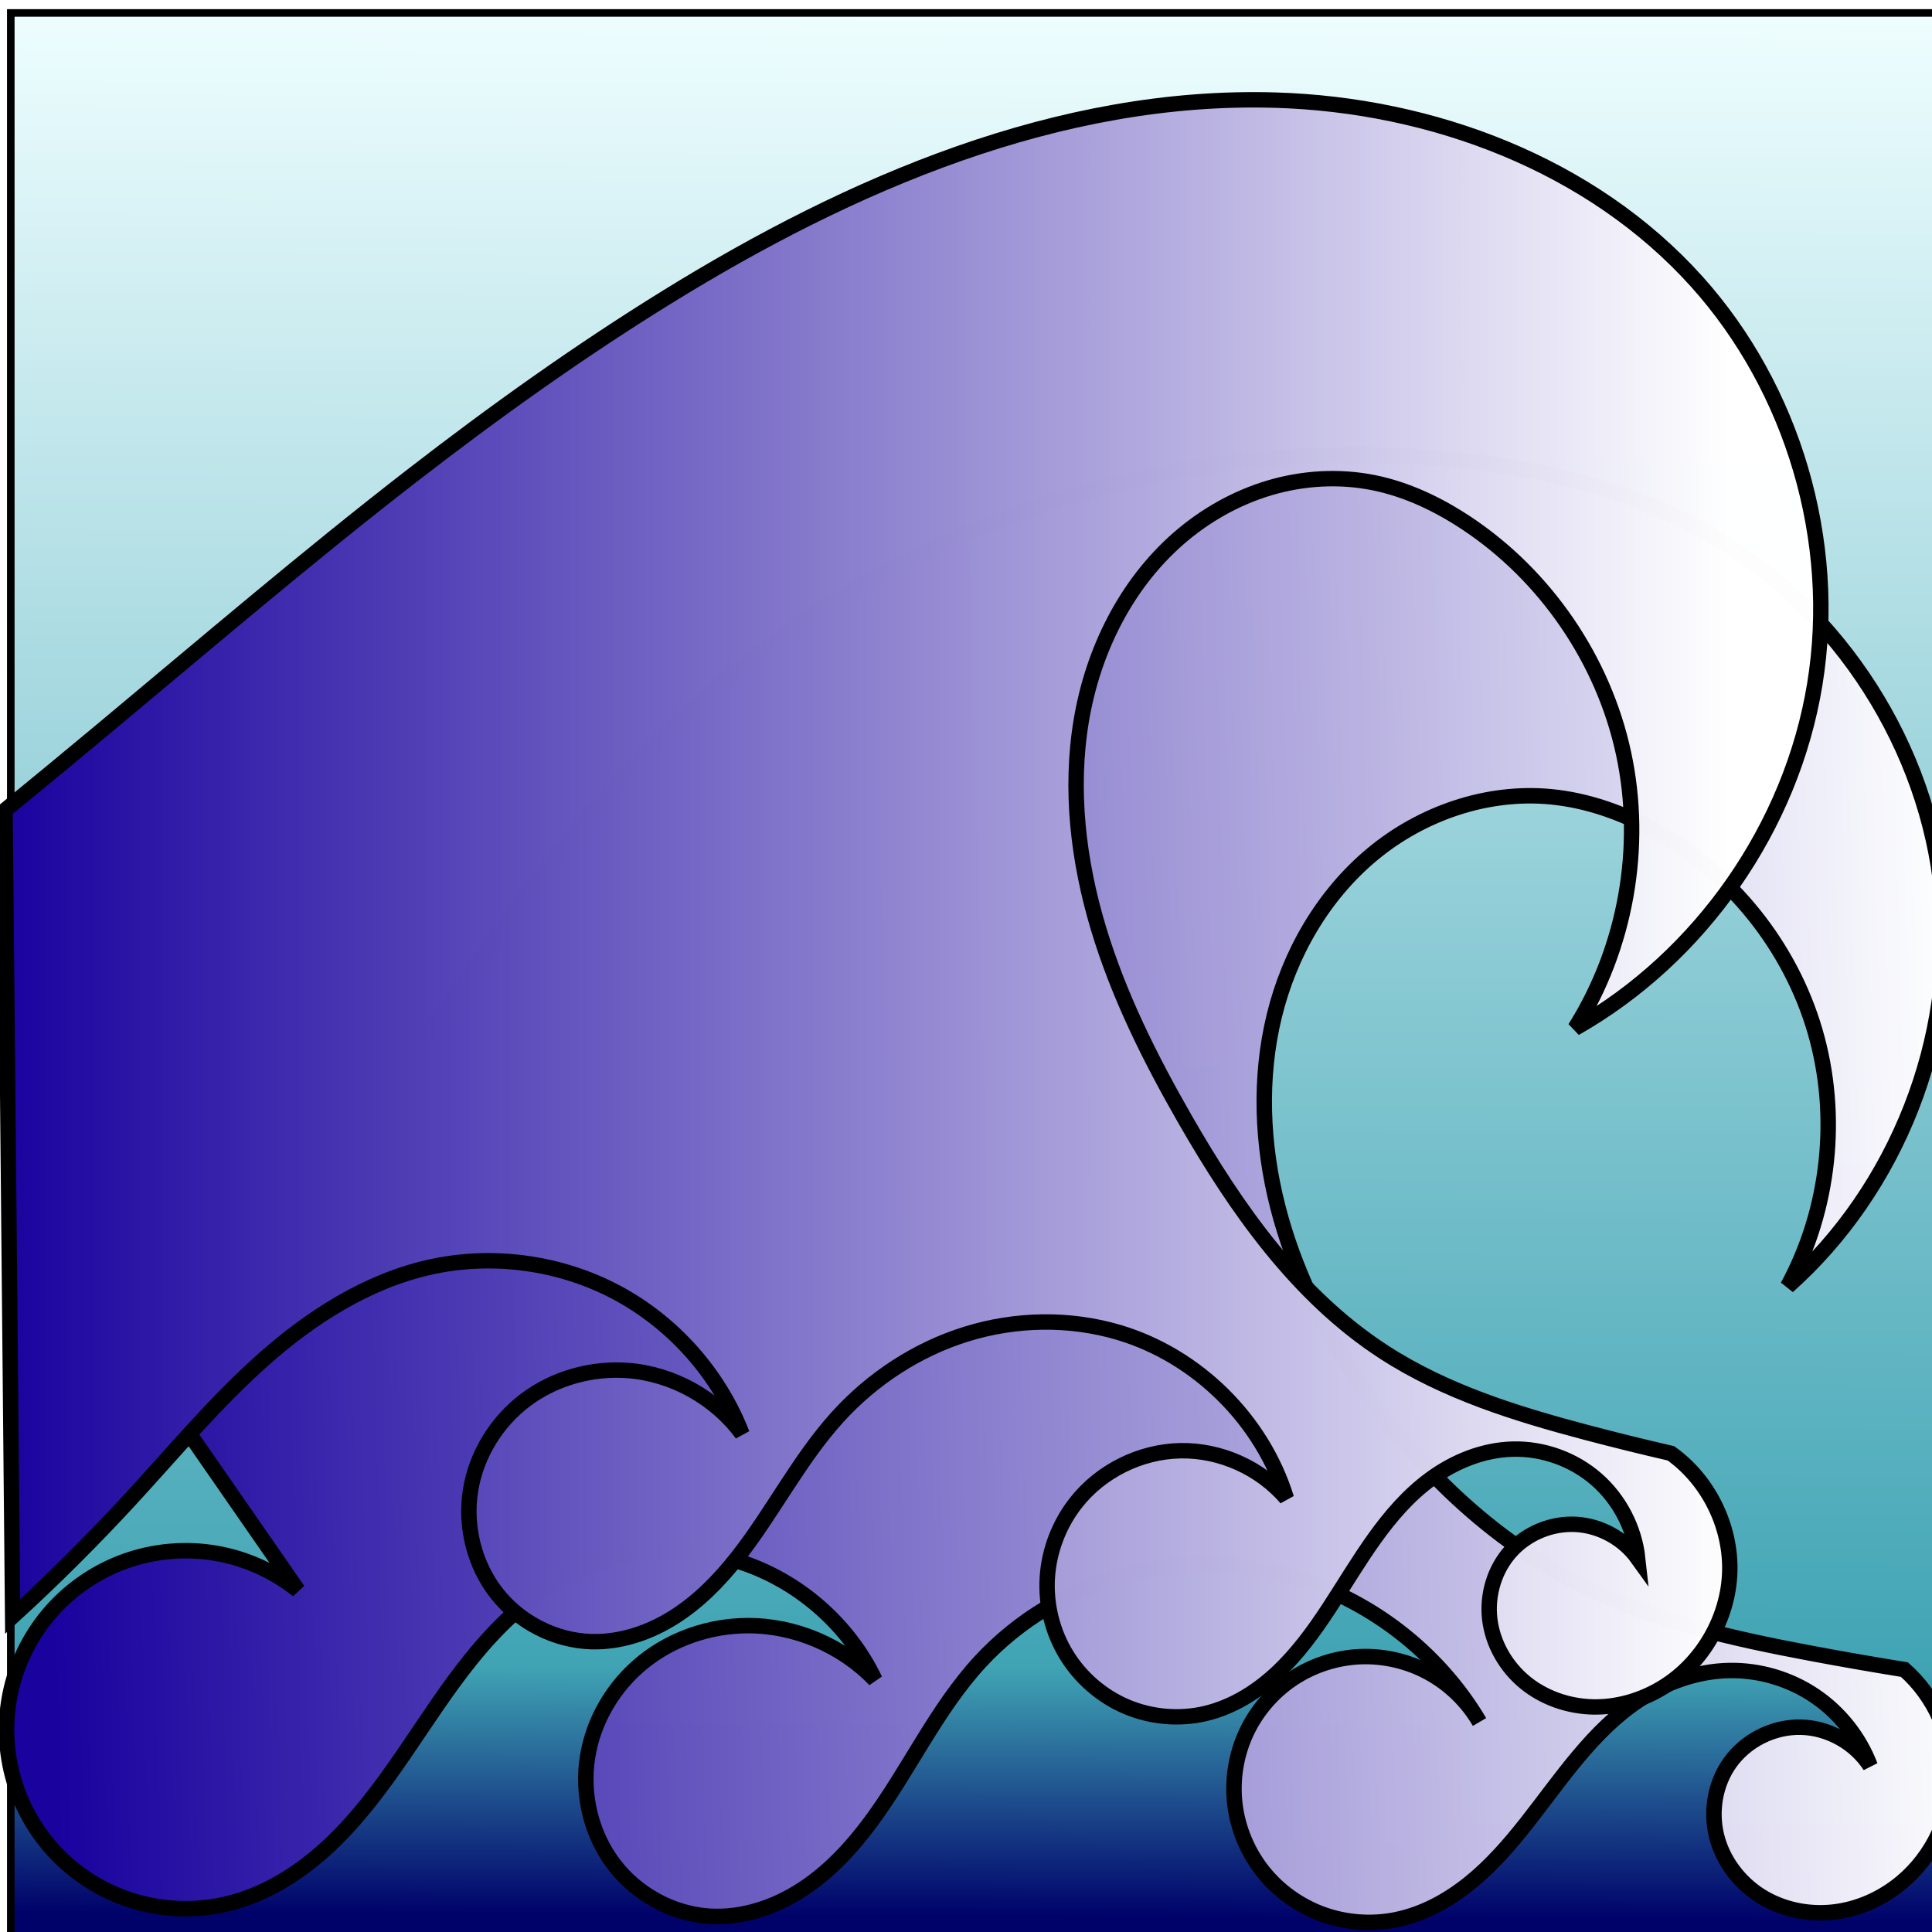
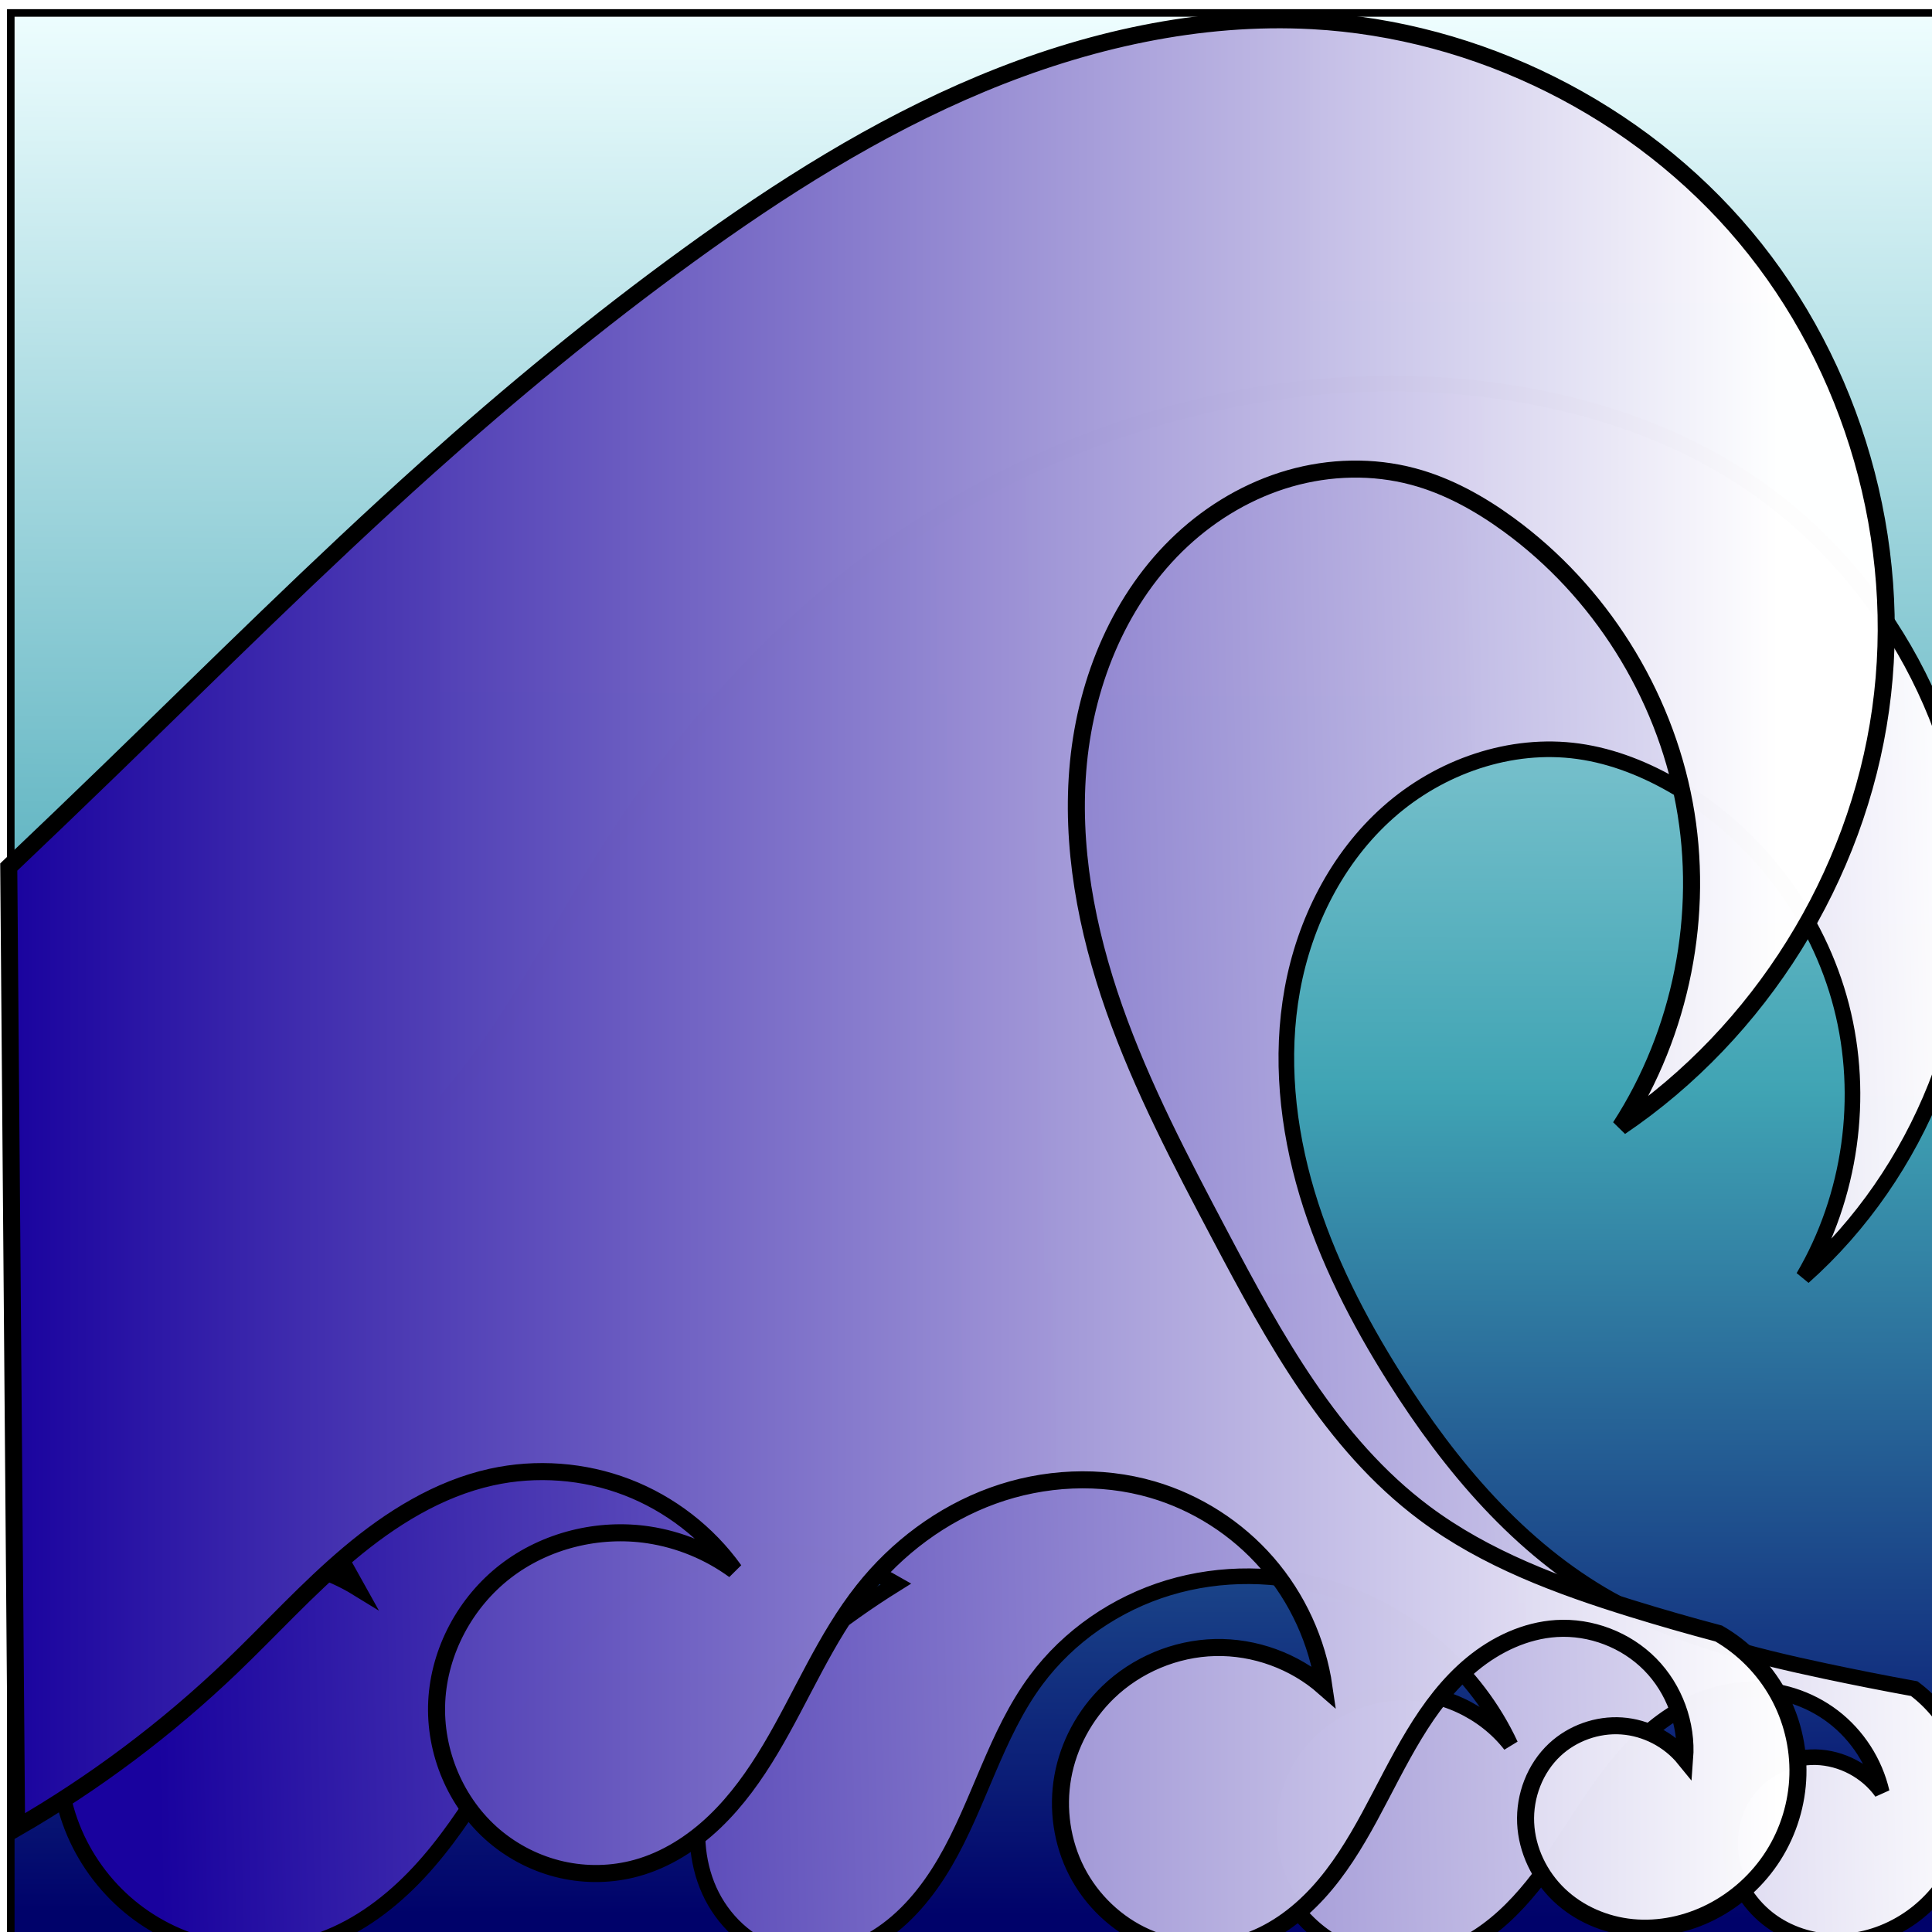
<svg xmlns="http://www.w3.org/2000/svg" xmlns:xlink="http://www.w3.org/1999/xlink" version="1.1" id="svg2" height="256" width="256">
  <defs id="defs4">
    <linearGradient id="linearGradient3977">
      <stop style="stop-color:#00026a;stop-opacity:1;" offset="0" id="stop3979" />
-       <stop id="stop3987" offset="0.13" style="stop-color:#40a4b4;stop-opacity:1;" />
+       <stop id="stop3987" offset="0.435" style="stop-color:#40a4b4;stop-opacity:1;" />
      <stop style="stop-color:#effeff;stop-opacity:1;" offset="1" id="stop3981" />
    </linearGradient>
    <linearGradient id="linearGradient10390">
      <stop style="stop-color:#19029e;stop-opacity:1;" offset="0" id="stop10392" />
      <stop style="stop-color:#ffffff;stop-opacity:0.992;" offset="1" id="stop10394" />
    </linearGradient>
    <linearGradient id="linearGradient8756">
      <stop style="stop-color:#204a87;stop-opacity:1;" offset="0" id="stop8758" />
      <stop style="stop-color:#204a87;stop-opacity:0;" offset="1" id="stop8760" />
    </linearGradient>
    <linearGradient id="linearGradient3621">
      <stop style="stop-color:#39229a;stop-opacity:1;" offset="0" id="stop3623" />
      <stop style="stop-color:#f1f6fc;stop-opacity:0;" offset="1" id="stop3625" />
    </linearGradient>
    <linearGradient spreadMethod="pad" gradientUnits="userSpaceOnUse" y2="607.013" x2="567.643" y1="607.013" x1="80.929" id="linearGradient3619" xlink:href="#linearGradient3621" />
    <linearGradient gradientTransform="matrix(0.9354397,0,0,0.9231594,56.65026,50.92404)" y2="607.013" x2="567.643" y1="607.013" x1="80.929" spreadMethod="pad" gradientUnits="userSpaceOnUse" id="linearGradient3661" xlink:href="#linearGradient3621" />
    <linearGradient y2="607.013" x2="567.643" y1="607.013" x1="80.929" spreadMethod="pad" gradientTransform="matrix(0.9354397,0,0,0.9231594,263.7931,13.78118)" gradientUnits="userSpaceOnUse" id="linearGradient3887" xlink:href="#linearGradient3621" />
    <linearGradient gradientTransform="translate(120,-4.1349623e-8)" y2="607.013" x2="567.643" y1="607.013" x1="80.929" spreadMethod="pad" gradientUnits="userSpaceOnUse" id="linearGradient3889" xlink:href="#linearGradient3621" />
    <linearGradient y2="607.013" x2="567.643" y1="607.013" x1="80.929" spreadMethod="pad" gradientTransform="translate(1.6773139e-7,-31.42857)" gradientUnits="userSpaceOnUse" id="linearGradient4622" xlink:href="#linearGradient3621" />
    <linearGradient y2="607.013" x2="567.643" y1="607.013" x1="80.929" spreadMethod="pad" gradientTransform="matrix(0.9354397,0,0,0.9231594,143.7931,-17.64739)" gradientUnits="userSpaceOnUse" id="linearGradient4624" xlink:href="#linearGradient3621" />
    <filter id="filter8348" color-interpolation-filters="sRGB">
      <feGaussianBlur id="feGaussianBlur8350" result="result0" in="SourceAlpha" stdDeviation="6" />
      <feSpecularLighting id="feSpecularLighting8352" specularExponent="25" specularConstant="1" surfaceScale="10" lighting-color="#ffffff" result="result1" in="result0">
        <feDistantLight id="feDistantLight8354" azimuth="235" elevation="45" />
      </feSpecularLighting>
      <feComposite id="feComposite8356" in2="result1" k3="1" k2="1" operator="arithmetic" result="result4" in="SourceGraphic" k1="0" k4="0" />
      <feComposite id="feComposite8358" in2="SourceAlpha" operator="in" result="result2" in="result4" />
    </filter>
-     <linearGradient xlink:href="#linearGradient10390" id="linearGradient10396" x1="-28.259" y1="737.336" x2="703.925" y2="737.336" gradientUnits="userSpaceOnUse" gradientTransform="matrix(0.3464367,-0.00936413,0.00869296,0.3216059,-18.08469,718.4168)" />
-     <linearGradient xlink:href="#linearGradient10390" id="linearGradient2850" gradientUnits="userSpaceOnUse" x1="-28.259" y1="737.336" x2="703.925" y2="737.336" gradientTransform="matrix(0.3127336,0,0,0.354047,-17.85006,652.5029)" spreadMethod="pad" />
+     <linearGradient xlink:href="#linearGradient10390" id="linearGradient10396" x1="-28.259" y1="737.336" x2="703.925" y2="737.336" gradientUnits="userSpaceOnUse" gradientTransform="matrix(0.3292145,-0.01005662,0.00826082,0.3453892,-4.667059,698.7631)" />
+     <linearGradient xlink:href="#linearGradient10390" id="linearGradient2850" gradientUnits="userSpaceOnUse" x1="-28.259" y1="737.336" x2="703.925" y2="737.336" gradientTransform="matrix(0.3210042,0,0,0.4219848,-17.1304,611.6858)" spreadMethod="pad" />
    <linearGradient xlink:href="#linearGradient3977" id="linearGradient3983" x1="129.5" y1="253.857" x2="130.5" y2="1" gradientUnits="userSpaceOnUse" />
  </defs>
  <g id="layer1" transform="translate(26.83025,-797.099)">
    <rect style="fill:url(#linearGradient3983);fill-rule:evenodd;stroke:#000000;stroke-width:1px;stroke-linecap:butt;stroke-linejoin:miter;stroke-opacity:1;fill-opacity:1" id="rect3207" width="257.143" height="258.571" x="1.429" y="1.714" transform="translate(-26.83025,797.099)" />
-     <path style="fill:url(#linearGradient10396);fill-opacity:1;stroke:#000000;stroke-width:2.048;stroke-linecap:butt;stroke-linejoin:miter;stroke-miterlimit:4;stroke-opacity:1;stroke-dasharray:none;stroke-dashoffset:0" d="m 158.099,1051.476 c 3.614,-0.722 6.945,-2.542 9.813,-4.857 2.868,-2.315 5.303,-5.118 7.582,-8.014 4.557,-5.794 8.698,-12.171 14.844,-16.241 3.539,-2.343 7.696,-3.828 11.939,-3.913 4.009,-0.08 8.035,1.109 11.357,3.356 3.322,2.246 5.926,5.539 7.345,9.289 -1.981,-3.07 -5.541,-5.059 -9.193,-5.137 -3.653,-0.079 -7.294,1.755 -9.406,4.737 -1.944,2.745 -2.561,6.358 -1.767,9.627 0.793,3.269 2.951,6.159 5.788,7.966 2.837,1.807 6.315,2.541 9.659,2.173 3.344,-0.368 6.54,-1.814 9.118,-3.976 4.082,-3.423 6.57,-8.675 6.633,-14.002 0.063,-5.327 -2.3,-10.636 -6.301,-14.155 -4.16,-0.671 -8.312,-1.396 -12.453,-2.175 -10.274,-1.933 -20.604,-4.237 -29.98,-8.862 -12.254,-6.044 -22.406,-15.885 -29.983,-27.255 -4.715,-7.076 -8.514,-14.822 -10.617,-23.06 -2.103,-8.239 -2.471,-16.989 -0.463,-25.251 2.009,-8.262 6.468,-16.005 13.007,-21.439 6.54,-5.434 15.193,-8.428 23.656,-7.612 4.833,0.466 9.504,2.128 13.751,4.481 10.174,5.637 17.981,15.402 21.239,26.568 3.258,11.166 1.928,23.597 -3.618,33.821 14.487,-12.86 22.322,-32.847 20.434,-52.127 -1.888,-19.28 -13.452,-37.367 -30.159,-47.172 -10.786,-6.331 -23.287,-9.244 -35.745,-10.352 -31.803,-2.829 -64.666,6.059 -90.187,25.246 -12.161,9.143 -22.588,20.454 -31.592,32.718 -6.75,9.194 -12.762,18.982 -20.474,27.385 -7.712,8.403 -17.49,15.491 -28.734,17.399 -4.588,0.779 -9.324,0.671 -13.872,-0.316 l 32.922,47.495 c -3.129,-2.521 -6.909,-4.228 -10.869,-4.907 -3.96,-0.68 -8.093,-0.332 -11.883,1.001 -3.791,1.333 -7.231,3.648 -9.895,6.657 -2.663,3.009 -4.543,6.706 -5.405,10.63 -0.862,3.925 -0.706,8.069 0.45,11.917 1.156,3.848 3.309,7.393 6.192,10.192 2.883,2.8 6.488,4.848 10.369,5.891 3.881,1.043 8.027,1.078 11.925,0.102 5.029,-1.26 9.539,-4.155 13.316,-7.705 3.778,-3.55 6.88,-7.752 9.812,-12.028 2.932,-4.276 5.723,-8.659 8.981,-12.692 3.258,-4.033 7.022,-7.737 11.523,-10.311 7.137,-4.082 15.988,-5.043 23.835,-2.589 7.847,2.454 14.574,8.286 18.114,15.707 -4.346,-4.55 -10.605,-7.21 -16.896,-7.183 -4.983,0.022 -9.968,1.713 -13.844,4.845 -3.876,3.131 -6.596,7.701 -7.357,12.626 -0.761,4.925 0.479,10.155 3.486,14.13 3.006,3.974 7.765,6.607 12.739,6.903 4.286,0.255 8.565,-1.175 12.169,-3.508 3.604,-2.333 6.58,-5.531 9.135,-8.981 5.111,-6.9 8.695,-14.928 14.516,-21.24 5.065,-5.492 11.722,-9.482 18.932,-11.438 7.21,-1.955 14.949,-1.879 22.141,0.142 10.405,2.924 19.586,9.984 25.084,19.289 -1.592,-2.734 -3.943,-5.021 -6.719,-6.537 -2.777,-1.516 -5.972,-2.256 -9.132,-2.117 -3.161,0.14 -6.278,1.159 -8.91,2.914 -2.632,1.755 -4.772,4.24 -6.117,7.104 -1.39,2.96 -1.924,6.314 -1.531,9.56 0.393,3.246 1.712,6.374 3.754,8.927 2.043,2.553 4.803,4.524 7.879,5.636 3.075,1.111 6.456,1.36 9.662,0.72" id="path3659" />
-     <path id="path2848" d="m 132.957,1024.13 c 3.56,-0.853 6.767,-2.867 9.44,-5.367 2.673,-2.501 4.85,-5.483 6.857,-8.544 4.014,-6.123 7.587,-12.83 13.494,-17.156 3.157,-2.312 6.953,-3.848 10.865,-3.949 4.025,-0.105 8.071,1.354 11.103,4.003 3.032,2.649 5.022,6.461 5.459,10.464 -1.869,-2.605 -4.947,-4.302 -8.147,-4.492 -3.2,-0.189 -6.458,1.133 -8.621,3.499 -2.205,2.412 -3.223,5.827 -2.836,9.072 0.387,3.245 2.135,6.28 4.659,8.356 2.524,2.075 5.786,3.197 9.053,3.258 3.267,0.061 6.526,-0.915 9.303,-2.638 5.183,-3.217 8.591,-9.121 8.785,-15.218 0.194,-6.097 -2.832,-12.206 -7.799,-15.746 -3.741,-0.861 -7.469,-1.782 -11.18,-2.763 -9.341,-2.47 -18.72,-5.384 -26.827,-10.64 -11.469,-7.435 -19.579,-19.019 -26.382,-30.874 -4.621,-8.053 -8.8,-16.421 -11.471,-25.313 -2.672,-8.892 -3.798,-18.36 -2.264,-27.516 1.534,-9.157 5.863,-17.984 12.855,-24.093 3.496,-3.054 7.623,-5.403 12.073,-6.726 4.45,-1.323 9.22,-1.607 13.772,-0.697 4.409,0.882 8.545,2.858 12.295,5.338 10.542,6.975 18.196,18.181 20.858,30.539 2.662,12.357 0.3,25.721 -6.435,36.418 16.674,-9.442 28.697,-26.7 31.778,-45.613 3.08,-18.913 -2.845,-39.094 -15.662,-53.339 -13.931,-15.484 -35.024,-23.414 -55.843,-24.027 -28.634,-0.844 -56.218,11.033 -80.584,26.095 -11.671,7.214 -22.851,15.201 -33.701,23.599 -14.007,10.841 -27.467,22.367 -41.075,33.706 -4.3,3.583 -8.616,7.148 -12.946,10.694 l 1.013,106.831 c 5.466,-4.993 10.715,-10.223 15.728,-15.671 5.744,-6.244 11.195,-12.793 17.546,-18.419 6.351,-5.626 13.745,-10.355 22.026,-12.2 8.31,-1.851 17.268,-0.626 24.776,3.388 7.508,4.014 13.502,10.782 16.579,18.72 -3.507,-4.783 -9.154,-7.933 -15.066,-8.404 -4.81,-0.383 -9.76,0.99 -13.619,3.887 -3.859,2.897 -6.574,7.309 -7.313,12.077 -0.738,4.769 0.538,9.837 3.533,13.621 2.995,3.784 7.684,6.2 12.508,6.336 3.834,0.108 7.628,-1.173 10.876,-3.214 3.248,-2.041 5.983,-4.815 8.363,-7.822 4.761,-6.015 8.206,-13.032 13.359,-18.716 4.601,-5.076 10.529,-8.973 17.072,-11.003 6.543,-2.03 13.69,-2.165 20.254,-0.202 10.374,3.103 18.963,11.618 22.157,21.965 -3.455,-4.038 -8.768,-6.417 -14.081,-6.306 -5.313,0.111 -10.522,2.71 -13.806,6.888 -2.21,2.813 -3.556,6.299 -3.79,9.869 -0.234,3.57 0.649,7.207 2.51,10.263 1.86,3.055 4.692,5.513 7.987,6.906 3.295,1.393 7.037,1.713 10.516,0.879" style="fill:url(#linearGradient2850);fill-opacity:1;stroke:#000000;stroke-width:2.041;stroke-linecap:butt;stroke-linejoin:miter;stroke-miterlimit:4;stroke-opacity:1;stroke-dasharray:none;stroke-dashoffset:0" />
+     <path style="fill:url(#linearGradient10396);fill-opacity:1;stroke:#000000;stroke-width:2.069;stroke-linecap:butt;stroke-linejoin:miter;stroke-miterlimit:4;stroke-opacity:1;stroke-dasharray:none;stroke-dashoffset:0" d="m 162.759,1056.453 c 3.622,-0.852 6.899,-2.862 9.65,-5.367 2.751,-2.505 5.011,-5.5 7.099,-8.579 4.176,-6.16 7.889,-12.913 13.886,-17.318 3.299,-2.423 7.256,-4.039 11.345,-4.202 4.04,-0.161 8.123,1.13 11.336,3.585 3.213,2.455 5.531,6.055 6.437,9.995 -1.983,-2.781 -5.316,-4.55 -8.73,-4.633 -3.414,-0.083 -6.829,1.522 -8.945,4.203 -2.053,2.603 -2.842,6.127 -2.229,9.385 0.613,3.258 2.582,6.214 5.274,8.149 2.691,1.936 6.066,2.86 9.378,2.709 3.312,-0.151 6.548,-1.354 9.241,-3.286 4.764,-3.417 7.759,-9.177 7.82,-15.04 0.061,-5.863 -2.813,-11.684 -7.505,-15.199 -3.956,-0.721 -7.901,-1.5 -11.834,-2.336 -9.832,-2.09 -19.726,-4.593 -28.489,-9.517 -11.994,-6.74 -21.151,-17.634 -28.493,-29.27 -4.849,-7.686 -9.048,-15.847 -11.649,-24.554 -2.601,-8.707 -3.562,-18 -1.941,-26.942 1.621,-8.942 5.935,-17.509 12.737,-23.534 6.803,-6.026 16.165,-9.31 25.165,-8.054 4.627,0.646 9.045,2.435 13.068,4.812 10.672,6.307 18.685,16.962 21.784,28.965 3.099,12.003 1.245,25.205 -5.039,35.891 15.469,-13.755 23.931,-35.018 22.144,-55.641 -1.787,-20.623 -13.78,-40.113 -31.385,-51.002 -10.216,-6.319 -22.03,-9.785 -33.968,-11.117 -30.607,-3.415 -62.106,7.325 -85.704,27.113 -11.853,9.94 -21.819,22.022 -30.022,35.137 -6.132,9.803 -11.334,20.242 -18.528,29.295 -3.597,4.527 -7.693,8.694 -12.423,12.018 -4.73,3.325 -10.115,5.792 -15.811,6.783 -4.359,0.758 -8.868,0.642 -13.182,-0.339 L 20.557,1007.569 c -3.731,-2.296 -8.05,-3.627 -12.426,-3.829 -4.376,-0.202 -8.8,0.725 -12.726,2.668 -3.927,1.942 -7.348,4.896 -9.843,8.497 -2.495,3.601 -4.058,7.842 -4.497,12.201 -0.439,4.359 0.247,8.826 1.974,12.852 1.727,4.026 4.491,7.602 7.951,10.288 3.461,2.686 7.611,4.476 11.939,5.151 4.329,0.674 8.827,0.231 12.94,-1.275 4.916,-1.8 9.2,-5.063 12.774,-8.888 3.574,-3.826 6.485,-8.216 9.242,-12.667 5.513,-8.902 10.779,-18.467 19.447,-24.341 5.03,-3.409 11.029,-5.37 17.101,-5.59 6.072,-0.221 12.198,1.3 17.462,4.334 -3.734,2.324 -7.327,4.873 -10.755,7.629 -3.346,2.691 -6.55,5.595 -9.214,8.964 -2.663,3.368 -4.78,7.226 -5.761,11.406 -0.982,4.18 -0.777,8.698 0.98,12.616 1.757,3.918 5.143,7.164 9.266,8.364 2.164,0.63 4.478,0.696 6.694,0.286 2.216,-0.409 4.335,-1.287 6.246,-2.482 3.822,-2.39 6.758,-5.993 9.031,-9.885 4.546,-7.784 6.702,-16.9 12.069,-24.143 4.323,-5.833 10.614,-10.147 17.564,-12.245 6.95,-2.099 14.522,-1.998 21.468,0.114 10.374,3.155 19.266,10.883 23.837,20.716 -3.521,-4.532 -9.321,-7.194 -15.053,-6.908 -5.732,0.286 -11.239,3.512 -14.29,8.372 -1.846,2.94 -2.812,6.427 -2.734,9.898 0.079,3.471 1.202,6.913 3.194,9.757 1.991,2.844 4.843,5.079 8.084,6.324 3.241,1.245 6.858,1.496 10.237,0.701" id="path3659" />
+     <path id="path2848" d="m 137.665,1054.622 c 3.92,-1.169 7.351,-3.664 10.118,-6.676 2.767,-3.012 4.916,-6.535 6.867,-10.13 3.901,-7.19 7.279,-15.021 13.593,-20.222 3.166,-2.608 7.058,-4.45 11.152,-4.707 4.564,-0.286 9.218,1.492 12.428,4.748 3.211,3.256 4.923,7.935 4.572,12.494 -2.032,-2.505 -5.131,-4.114 -8.348,-4.335 -3.218,-0.221 -6.507,0.949 -8.863,3.152 -2.626,2.457 -4.024,6.125 -3.858,9.717 0.165,3.592 1.847,7.061 4.453,9.539 2.606,2.478 6.093,3.97 9.673,4.314 3.58,0.344 7.236,-0.436 10.445,-2.06 3.355,-1.698 6.239,-4.316 8.252,-7.492 2.013,-3.176 3.15,-6.901 3.253,-10.66 0.103,-3.759 -0.828,-7.541 -2.664,-10.822 -1.836,-3.281 -4.572,-6.054 -7.829,-7.933 -3.847,-1.019 -7.674,-2.117 -11.476,-3.293 -9.703,-3.001 -19.406,-6.594 -27.537,-12.68 -12.299,-9.205 -19.9,-23.217 -27.08,-36.798 -5.172,-9.784 -10.342,-19.623 -14.013,-30.063 -3.67,-10.441 -5.812,-21.581 -4.731,-32.595 1.081,-11.014 5.599,-21.91 13.702,-29.448 4.051,-3.769 8.952,-6.652 14.27,-8.18 5.319,-1.527 11.052,-1.677 16.396,-0.244 4.576,1.227 8.791,3.573 12.62,6.363 12.055,8.782 20.568,22.291 23.288,36.956 2.72,14.665 -0.381,30.328 -8.484,42.85 18.532,-12.531 31.388,-33.138 34.495,-55.292 3.107,-22.154 -3.584,-45.503 -17.953,-62.648 -14.11,-16.836 -35.385,-27.443 -57.32,-28.638 -15.003,-0.817 -30.037,2.592 -43.905,8.377 -13.867,5.785 -26.652,13.896 -38.81,22.725 -12.031,8.735 -23.518,18.207 -34.592,28.127 -14.46,12.954 -28.214,26.67 -42.162,40.174 -4.41,4.269 -8.839,8.518 -13.288,12.746 l 1.04,127.329 c 10.298,-5.943 19.878,-13.127 28.468,-21.347 5.211,-4.987 10.066,-10.358 15.584,-15.003 5.519,-4.645 11.828,-8.595 18.871,-10.149 5.94,-1.311 12.262,-0.839 17.942,1.339 5.68,2.178 10.696,6.054 14.236,11.001 -3.337,-2.44 -7.269,-4.061 -11.356,-4.679 -6.627,-1.003 -13.657,0.726 -18.962,4.822 -5.305,4.096 -8.774,10.534 -9.112,17.228 -0.338,6.694 2.515,13.513 7.626,17.848 2.556,2.168 5.634,3.719 8.901,4.463 3.268,0.744 6.72,0.677 9.95,-0.216 3.914,-1.081 7.438,-3.342 10.371,-6.15 2.933,-2.808 5.306,-6.152 7.385,-9.64 4.157,-6.976 7.236,-14.64 12.28,-21.005 4.456,-5.624 10.415,-10.091 17.16,-12.537 6.745,-2.446 14.265,-2.827 21.153,-0.817 5.862,1.711 11.212,5.138 15.217,9.748 4.005,4.61 6.651,10.386 7.526,16.43 -3.939,-3.462 -9.205,-5.374 -14.448,-5.247 -5.243,0.127 -10.41,2.292 -14.177,5.941 -3.091,2.993 -5.234,6.961 -5.99,11.197 -0.755,4.236 -0.109,8.718 1.86,12.543 1.969,3.825 5.259,6.965 9.194,8.705 3.935,1.74 8.491,2.057 12.614,0.828" style="fill:url(#linearGradient2850);fill-opacity:1;stroke:#000000;stroke-width:2.258;stroke-linecap:butt;stroke-linejoin:miter;stroke-miterlimit:4;stroke-opacity:1;stroke-dasharray:none;stroke-dashoffset:0" />
  </g>
</svg>
